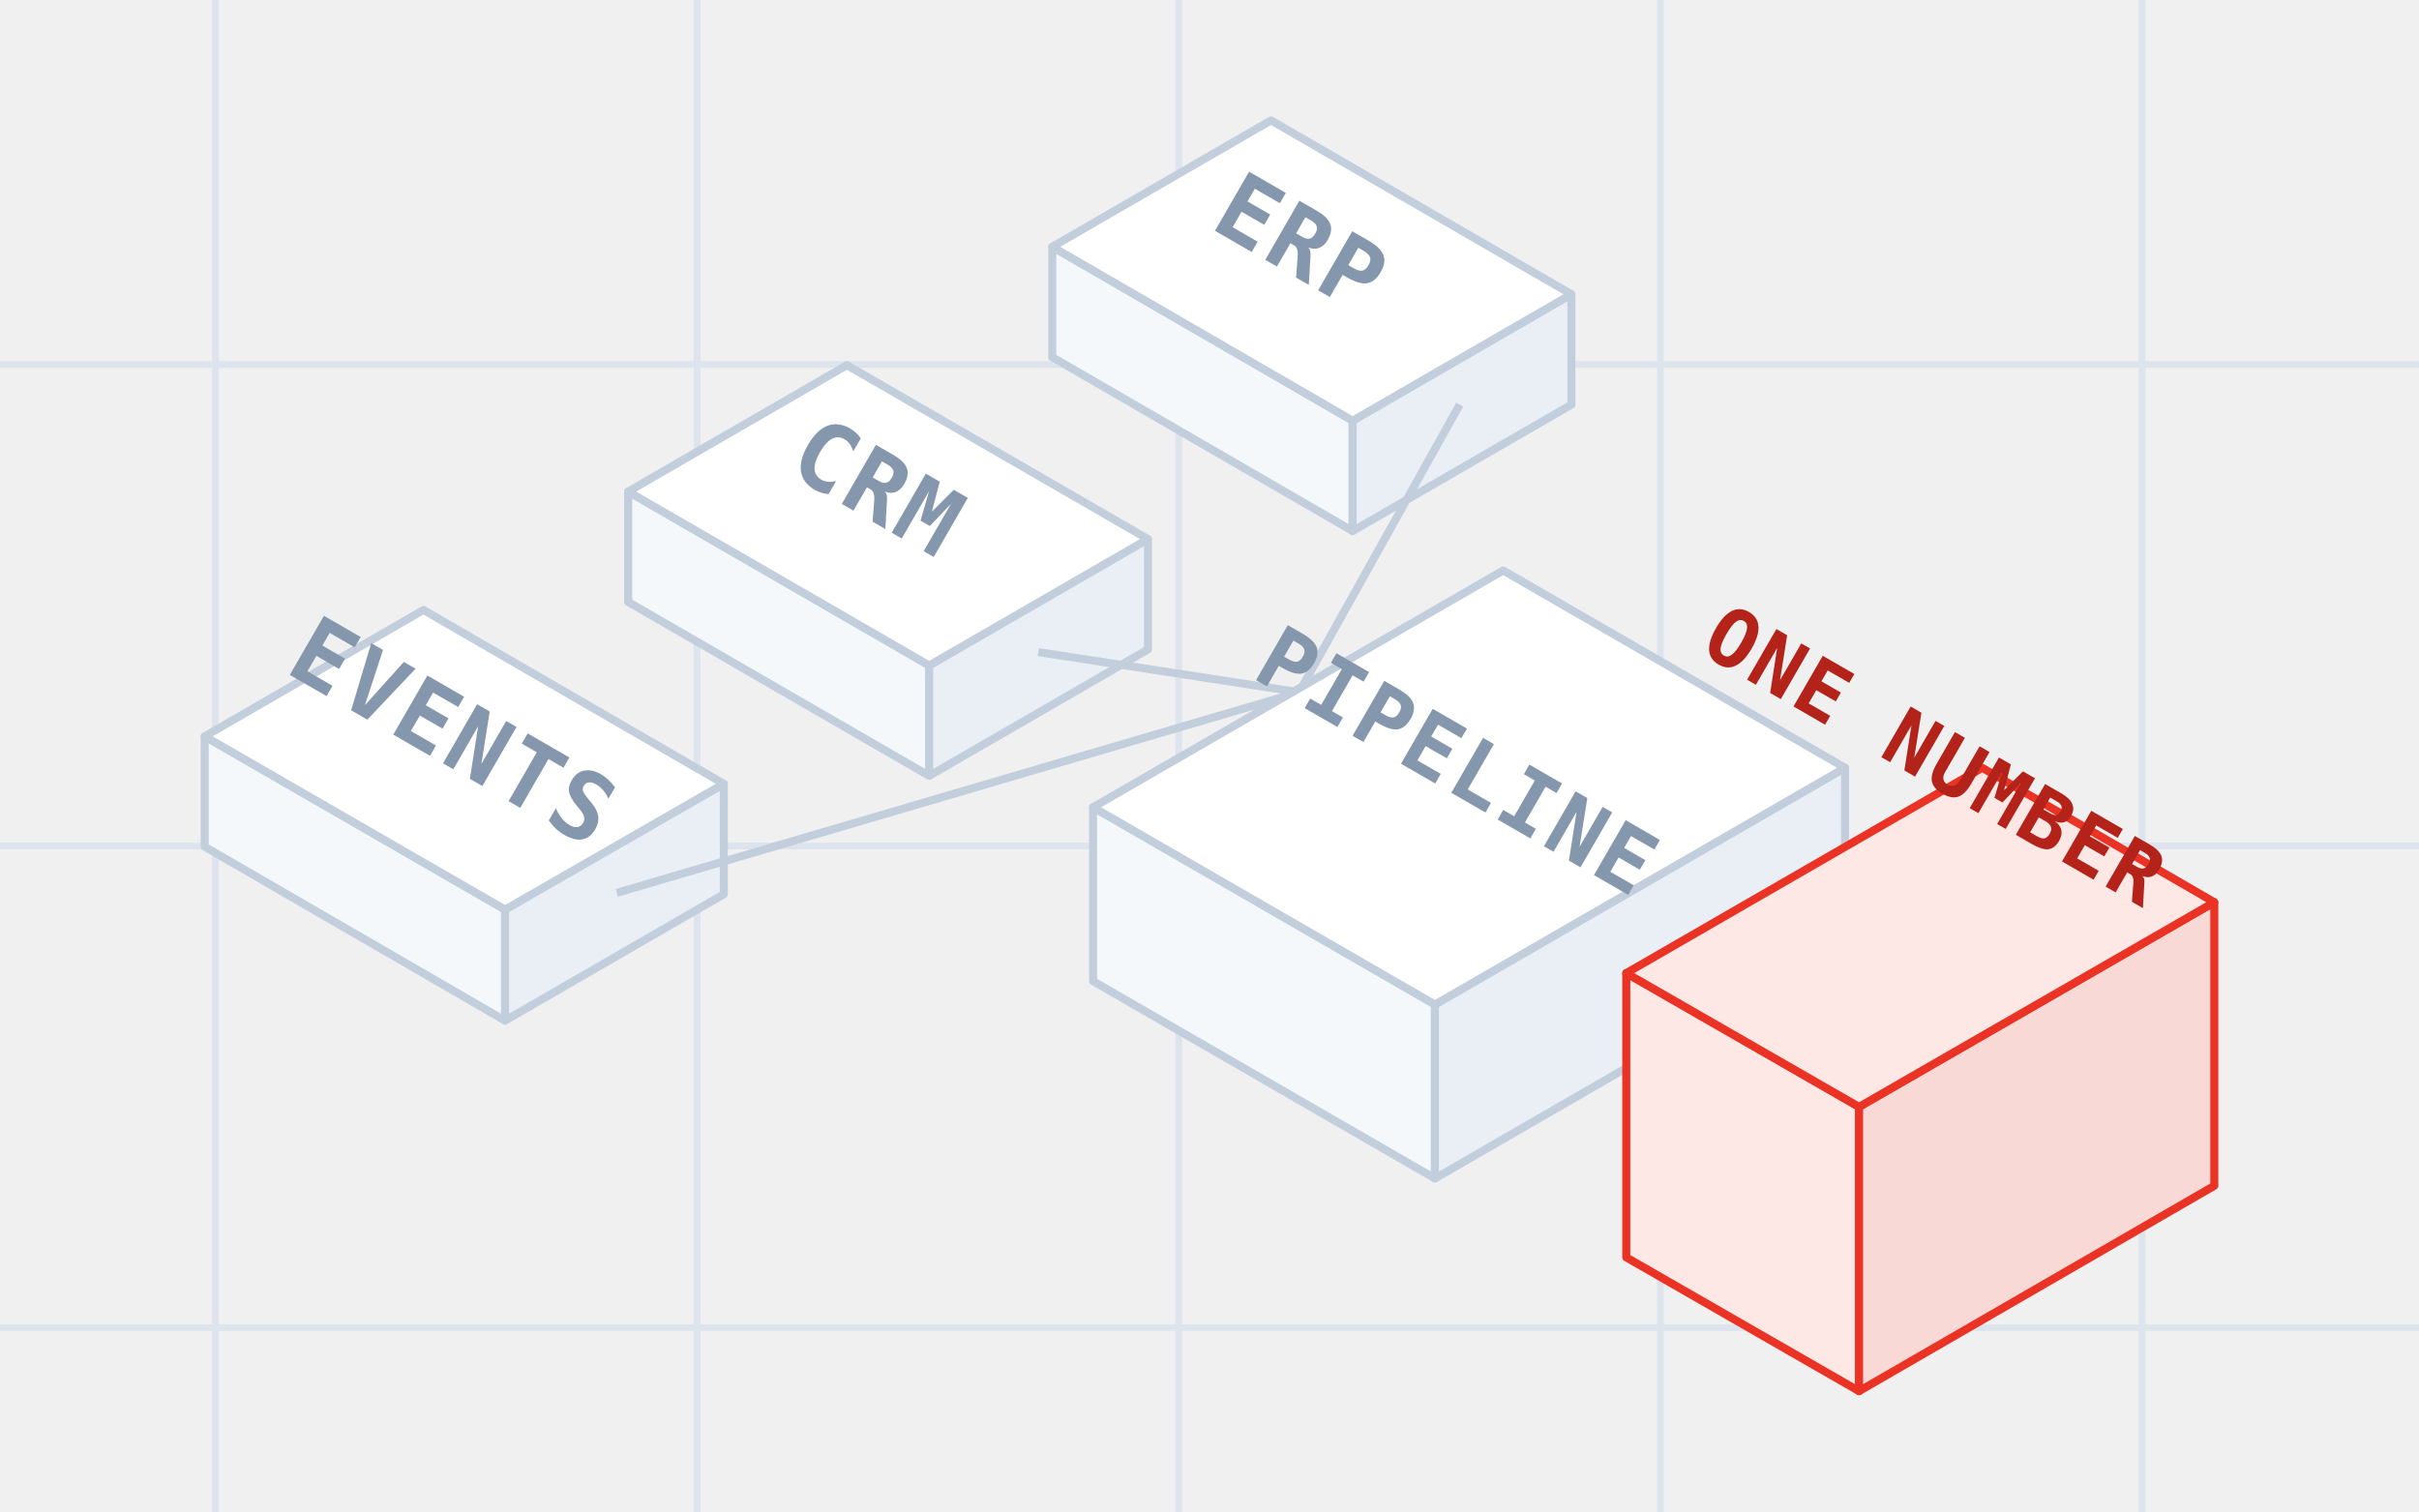
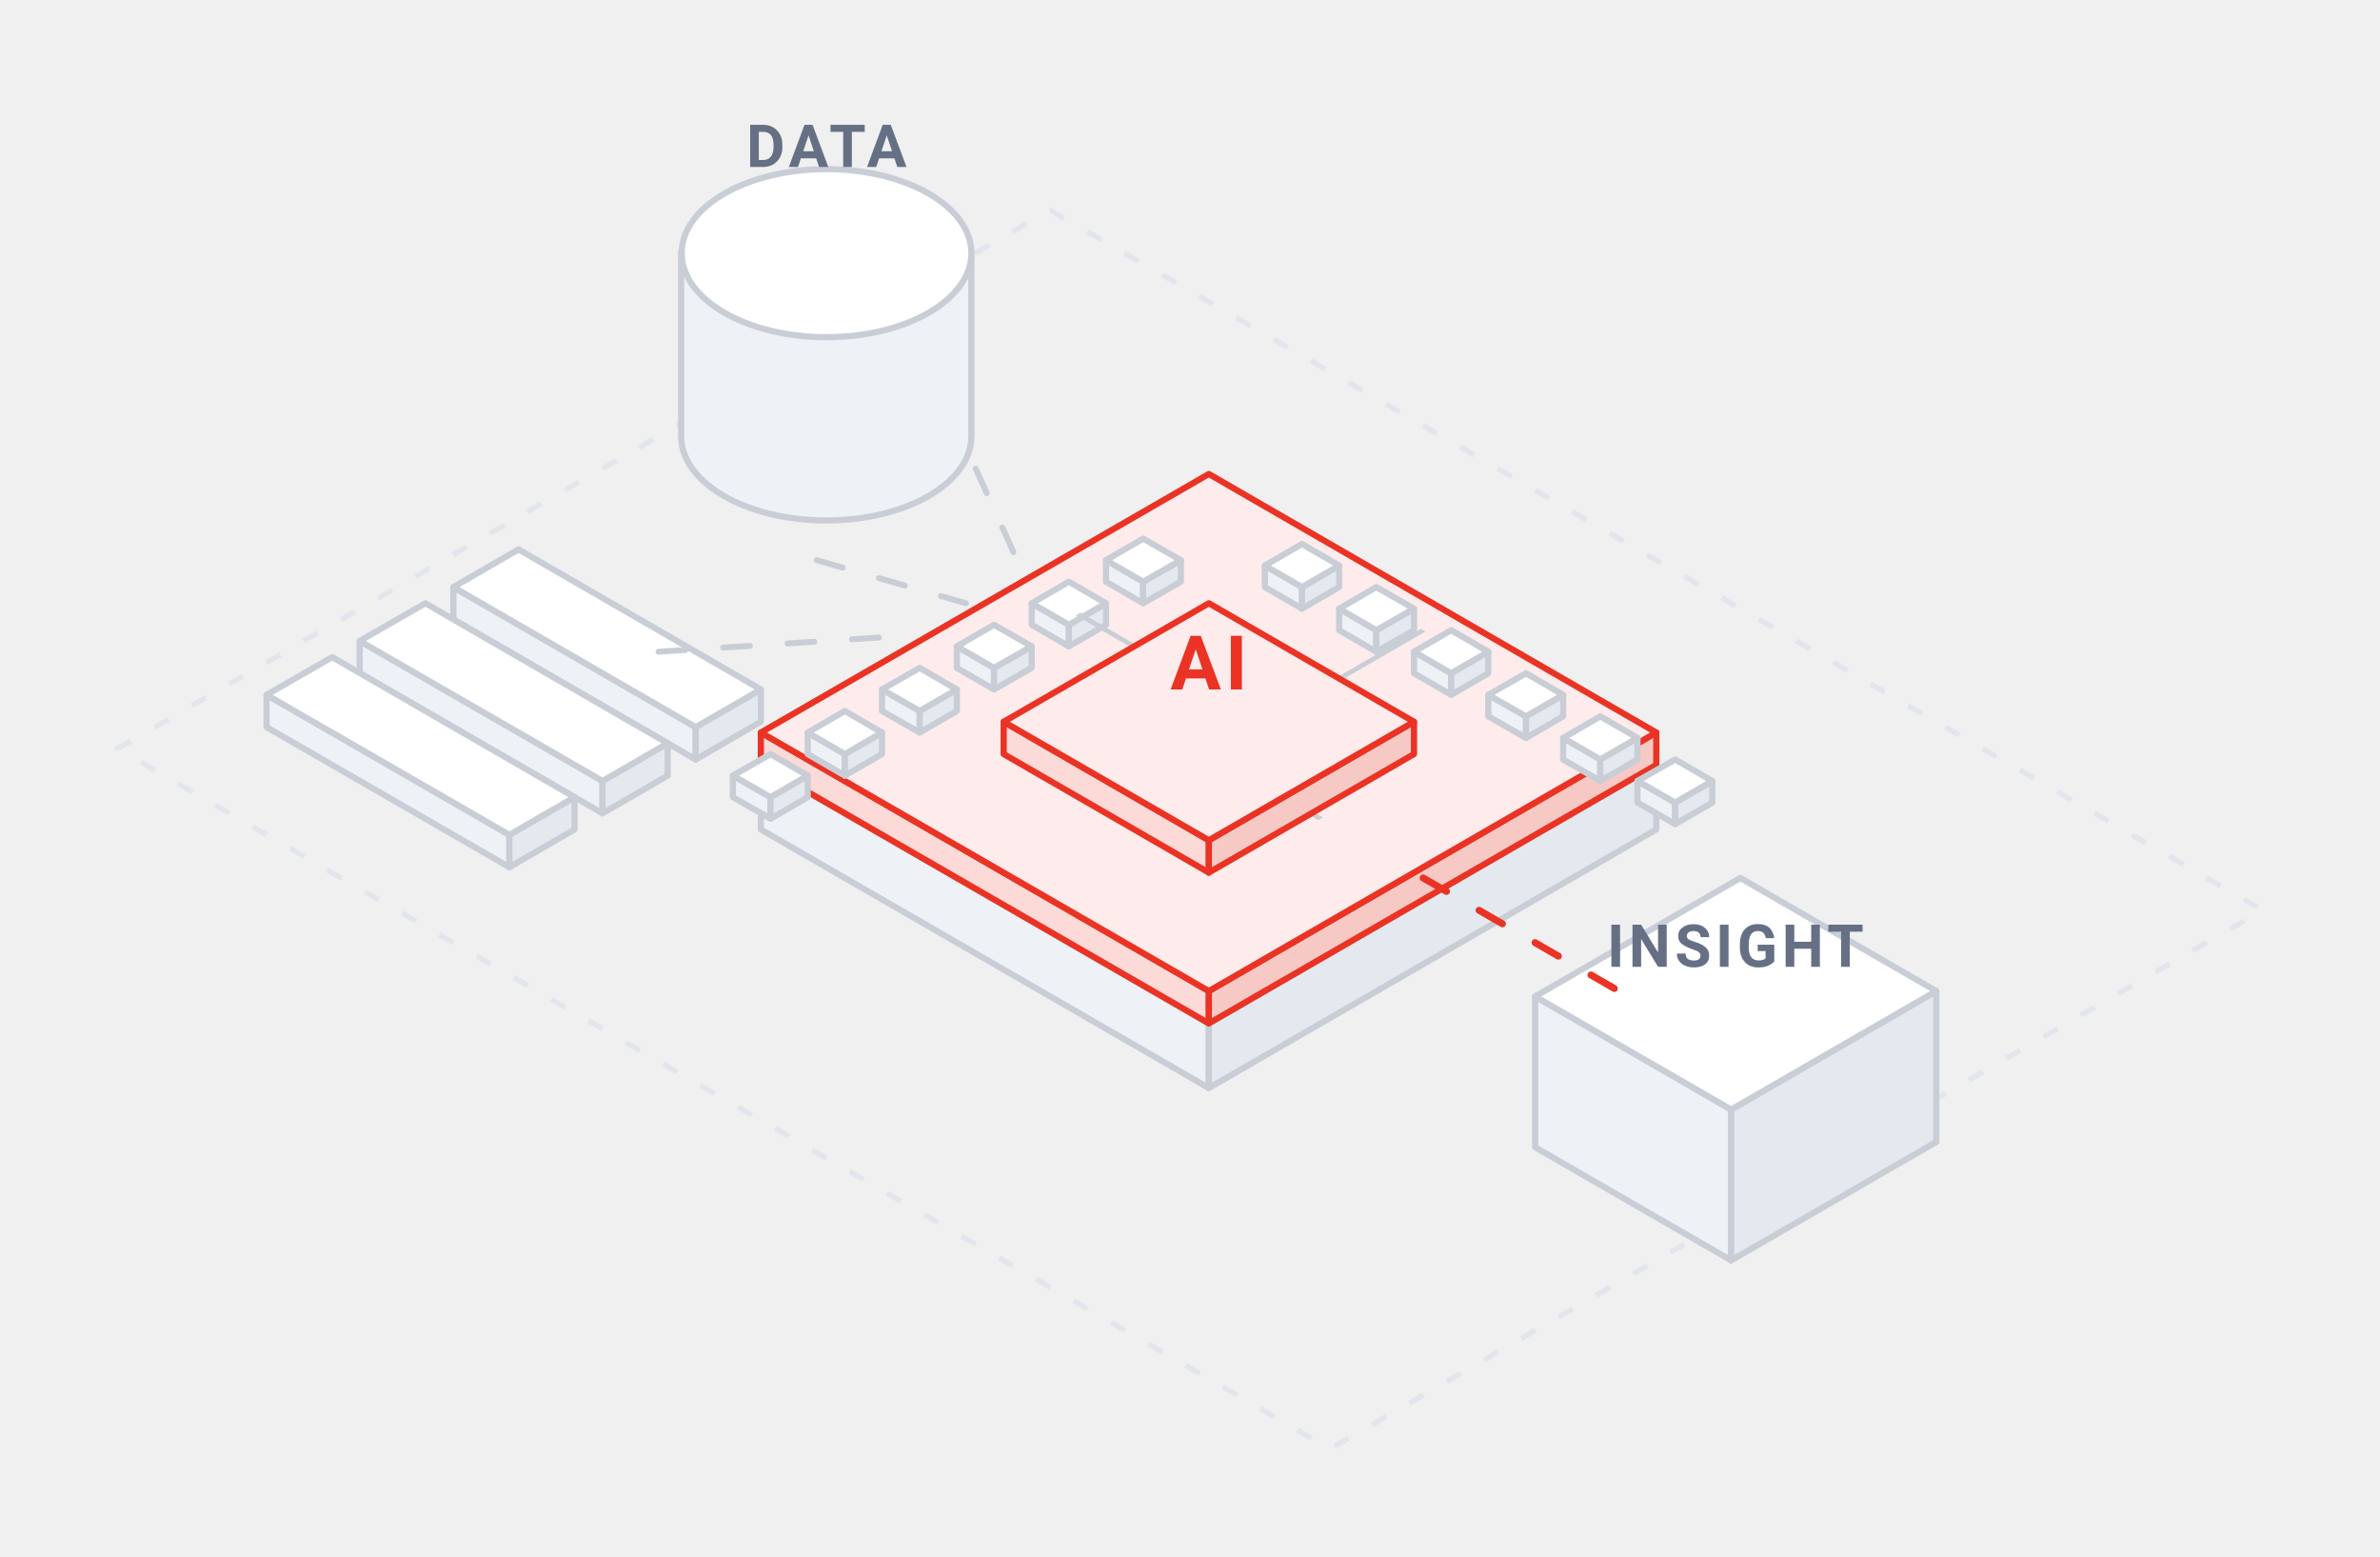
- <svg xmlns="http://www.w3.org/2000/svg" viewBox="39.8 17.5 361.6 226.0" width="480" height="300" fill="none" role="presentation">
+ <svg xmlns="http://www.w3.org/2000/svg" viewBox="39.0 16.0 442.0 289.0" width="520" height="340" fill="none" role="presentation">
  <style>
-     .fl-data { animation: fl-data 6s ease-in-out infinite; transform-origin: center; }
-     @keyframes fl-data { 0%,100% { transform: translateY(0) } 50% { transform: translateY(-5px) } }
-     .pulse-data { animation: pulse-data 3.2s ease-in-out infinite; transform-origin: center; }
-     @keyframes pulse-data { 0%,100% { opacity: .35 } 50% { opacity: 1 } }
-     .draw-data { stroke-dasharray: 220; animation: draw-data 5s ease-in-out infinite; }
-     @keyframes draw-data { 0% { stroke-dashoffset: 220 } 45%,100% { stroke-dashoffset: 0 } }
- 
+     .flow-data { stroke-dasharray: 5 7; animation: flow-data 3.4s linear infinite; }
+     @keyframes flow-data { to { stroke-dashoffset: -24 } }
+     .beat-data { animation: beat-data 3.6s ease-in-out infinite; }
+     @keyframes beat-data { 0%,100% { opacity: .32 } 50% { opacity: 1 } }
+     .rise-data { animation: rise-data 5s ease-in-out infinite; }
+     @keyframes rise-data { 0%,12% { opacity: 0; transform: translateY(9px) } 30%,88% { opacity: 1; transform: none } 100% { opacity: 0; transform: translateY(9px) } }
    @media (prefers-reduced-motion: reduce) {
-       .fl-data, .pulse-data, .draw-data { animation: none; }
-       .draw-data { stroke-dasharray: none; }
+       .flow-data, .beat-data, .rise-data { animation: none; }
+       .rise-data { opacity: 1; transform: none; }
+       .flow-data { stroke-dasharray: none; }
    }
  </style>
-   <path d="M0 0V300" stroke="#dde4ed" stroke-width="1" />
-   <path d="M72 0V300" stroke="#dde4ed" stroke-width="1" />
-   <path d="M144 0V300" stroke="#dde4ed" stroke-width="1" />
-   <path d="M216 0V300" stroke="#dde4ed" stroke-width="1" />
-   <path d="M288 0V300" stroke="#dde4ed" stroke-width="1" />
-   <path d="M360 0V300" stroke="#dde4ed" stroke-width="1" />
-   <path d="M432 0V300" stroke="#dde4ed" stroke-width="1" />
-   <path d="M0 0H480" stroke="#dde4ed" stroke-width="1" />
-   <path d="M0 72H480" stroke="#dde4ed" stroke-width="1" />
-   <path d="M0 144H480" stroke="#dde4ed" stroke-width="1" />
-   <path d="M0 216H480" stroke="#dde4ed" stroke-width="1" />
-   <path d="M0 288H480" stroke="#dde4ed" stroke-width="1" />
-   <polygon points="197.1,54.4 242.0,80.4 242.0,96.9 197.1,70.9" fill="#f5f8fb" stroke="#c3cedd" stroke-width="1.2" stroke-linejoin="round" />
-   <polygon points="274.7,61.5 242.0,80.4 242.0,96.9 274.7,78.0" fill="#eaeff6" stroke="#c3cedd" stroke-width="1.2" stroke-linejoin="round" />
-   <polygon points="229.8,35.5 274.7,61.5 242.0,80.4 197.1,54.4" fill="#ffffff" stroke="#c3cedd" stroke-width="1.2" stroke-linejoin="round" />
-   <g transform="translate(231.8,58.0) rotate(30)">
-     <text x="0" y="0" font-family="ui-monospace,SFMono-Regular,Menlo,monospace" font-size="14" font-weight="600" fill="#8497ad" text-anchor="middle" letter-spacing="0.5">ERP</text>
+   <polygon points="234.0,55.0 459.2,185.0 286.0,285.0 60.8,155.0" fill="none" stroke="#e2e6ec" stroke-width="1" stroke-linejoin="round" stroke-dasharray="3 5" />
+   <g>
+     <path d="M165.5 63.0V97.0A26.9 15.6 0 0 0 219.4 97.0V63.0Z" fill="#eef1f5" stroke="#c9ced6" stroke-width="1.15" />
+     <ellipse cx="192.5" cy="63.0" rx="26.9" ry="15.6" fill="#ffffff" stroke="#c9ced6" stroke-width="1.15" />
  </g>
-   <path class="draw-data" d="M258 78L234 121" stroke="#c3cedd" stroke-width="1.2" style="animation-delay:0.0s" />
-   <polygon points="133.7,91.0 178.7,117.0 178.7,133.5 133.7,107.5" fill="#f5f8fb" stroke="#c3cedd" stroke-width="1.2" stroke-linejoin="round" />
-   <polygon points="211.4,98.1 178.7,117.0 178.7,133.5 211.4,114.6" fill="#eaeff6" stroke="#c3cedd" stroke-width="1.2" stroke-linejoin="round" />
-   <polygon points="166.4,72.1 211.4,98.1 178.7,117.0 133.7,91.0" fill="#ffffff" stroke="#c3cedd" stroke-width="1.2" stroke-linejoin="round" />
-   <g transform="translate(168.5,94.5) rotate(30)">
-     <text x="0" y="0" font-family="ui-monospace,SFMono-Regular,Menlo,monospace" font-size="14" font-weight="600" fill="#8497ad" text-anchor="middle" letter-spacing="0.5">CRM</text>
+   <g>
+     <polygon points="180.3,158.0 263.5,206.0 263.5,218.0 180.3,170.0" fill="#eef1f5" stroke="#c9ced6" stroke-width="1.15" stroke-linejoin="round" />
+     <polygon points="346.6,158.0 263.5,206.0 263.5,218.0 346.6,170.0" fill="#e4e9f0" stroke="#c9ced6" stroke-width="1.15" stroke-linejoin="round" />
+     <polygon points="263.5,110.0 346.6,158.0 263.5,206.0 180.3,158.0" fill="#ffffff" stroke="#c9ced6" stroke-width="1.15" stroke-linejoin="round" />
  </g>
-   <path class="draw-data" d="M195 115L234 121" stroke="#c3cedd" stroke-width="1.2" style="animation-delay:0.3s" />
-   <polygon points="70.4,127.6 115.3,153.5 115.3,170.1 70.4,144.1" fill="#f5f8fb" stroke="#c3cedd" stroke-width="1.2" stroke-linejoin="round" />
-   <polygon points="148.0,134.7 115.3,153.5 115.3,170.1 148.0,151.2" fill="#eaeff6" stroke="#c3cedd" stroke-width="1.2" stroke-linejoin="round" />
-   <polygon points="103.1,108.7 148.0,134.7 115.3,153.5 70.4,127.6" fill="#ffffff" stroke="#c3cedd" stroke-width="1.2" stroke-linejoin="round" />
-   <g transform="translate(105.1,131.1) rotate(30)">
-     <text x="0" y="0" font-family="ui-monospace,SFMono-Regular,Menlo,monospace" font-size="14" font-weight="600" fill="#8497ad" text-anchor="middle" letter-spacing="0.5">EVENTS</text>
+   <g>
+     <polygon points="180.3,152.0 263.5,200.0 263.5,206.0 180.3,158.0" fill="#fbdad7" stroke="#ea3324" stroke-width="1.15" stroke-linejoin="round" />
+     <polygon points="346.6,152.0 263.5,200.0 263.5,206.0 346.6,158.0" fill="#f7c9c5" stroke="#ea3324" stroke-width="1.15" stroke-linejoin="round" />
+     <polygon points="263.5,104.0 346.6,152.0 263.5,200.0 180.3,152.0" fill="#fdeceb" stroke="#ea3324" stroke-width="1.15" stroke-linejoin="round" />
  </g>
-   <path class="draw-data" d="M132 151L234 121" stroke="#c3cedd" stroke-width="1.2" style="animation-delay:0.6s" />
-   <polygon points="203.2,138.2 254.3,167.7 254.3,193.7 203.2,164.2" fill="#f5f8fb" stroke="#c3cedd" stroke-width="1.2" stroke-linejoin="round" />
-   <polygon points="315.6,132.3 254.3,167.7 254.3,193.7 315.6,158.3" fill="#eaeff6" stroke="#c3cedd" stroke-width="1.2" stroke-linejoin="round" />
-   <polygon points="264.5,102.8 315.6,132.3 254.3,167.7 203.2,138.2" fill="#ffffff" stroke="#c3cedd" stroke-width="1.2" stroke-linejoin="round" />
-   <g transform="translate(255.3,135.2) rotate(30)">
-     <text x="0" y="0" font-family="ui-monospace,SFMono-Regular,Menlo,monospace" font-size="13" font-weight="600" fill="#8497ad" text-anchor="middle" letter-spacing="0.5">PIPELINE</text>
+   <g>
+     <polygon points="244.4,120.0 251.3,124.0 251.3,128.0 244.4,124.0" fill="#eef1f5" stroke="#c9ced6" stroke-width="1.15" stroke-linejoin="round" />
+     <polygon points="258.3,120.0 251.3,124.0 251.3,128.0 258.3,124.0" fill="#e4e9f0" stroke="#c9ced6" stroke-width="1.15" stroke-linejoin="round" />
+     <polygon points="251.3,116.0 258.3,120.0 251.3,124.0 244.4,120.0" fill="#ffffff" stroke="#c9ced6" stroke-width="1.15" stroke-linejoin="round" />
  </g>
-   <path d="M285 162L309 164" stroke="#ea3324" stroke-width="1.5" />
-   <polygon points="282.9,163.0 317.7,183.0 317.7,225.5 282.9,205.5" fill="#fde8e6" stroke="#ea3324" stroke-width="1.2" stroke-linejoin="round" />
-   <polygon points="370.8,152.4 317.7,183.0 317.7,225.5 370.8,194.8" fill="#f9d9d5" stroke="#ea3324" stroke-width="1.2" stroke-linejoin="round" />
-   <polygon points="336.1,132.3 370.8,152.4 317.7,183.0 282.9,163.0" fill="#fde8e6" stroke="#ea3324" stroke-width="1.2" stroke-linejoin="round" />
-   <g transform="translate(326.9,134.1) rotate(30)">
-     <text x="0" y="0" font-family="ui-monospace,SFMono-Regular,Menlo,monospace" font-size="12" font-weight="600" fill="#b3231a" text-anchor="middle" letter-spacing="0.5">ONE NUMBER</text>
+   <g>
+     <polygon points="123.2,125.0 168.2,151.0 168.2,157.0 123.2,131.0" fill="#eef1f5" stroke="#c9ced6" stroke-width="1.15" stroke-linejoin="round" />
+     <polygon points="180.3,144.0 168.2,151.0 168.2,157.0 180.3,150.0" fill="#e4e9f0" stroke="#c9ced6" stroke-width="1.15" stroke-linejoin="round" />
+     <polygon points="135.3,118.0 180.3,144.0 168.2,151.0 123.2,125.0" fill="#ffffff" stroke="#c9ced6" stroke-width="1.15" stroke-linejoin="round" />
  </g>
+   <g>
+     <polygon points="273.9,121.0 280.8,125.0 280.8,129.0 273.9,125.0" fill="#eef1f5" stroke="#c9ced6" stroke-width="1.15" stroke-linejoin="round" />
+     <polygon points="287.7,121.0 280.8,125.0 280.8,129.0 287.7,125.0" fill="#e4e9f0" stroke="#c9ced6" stroke-width="1.15" stroke-linejoin="round" />
+     <polygon points="280.8,117.0 287.7,121.0 280.8,125.0 273.9,121.0" fill="#ffffff" stroke="#c9ced6" stroke-width="1.15" stroke-linejoin="round" />
+   </g>
+   <g>
+     <polygon points="230.6,128.0 237.5,132.0 237.5,136.0 230.6,132.0" fill="#eef1f5" stroke="#c9ced6" stroke-width="1.15" stroke-linejoin="round" />
+     <polygon points="244.4,128.0 237.5,132.0 237.5,136.0 244.4,132.0" fill="#e4e9f0" stroke="#c9ced6" stroke-width="1.15" stroke-linejoin="round" />
+     <polygon points="237.5,124.0 244.4,128.0 237.5,132.0 230.6,128.0" fill="#ffffff" stroke="#c9ced6" stroke-width="1.15" stroke-linejoin="round" />
+   </g>
+   <g>
+     <polygon points="287.7,129.0 294.6,133.0 294.6,137.0 287.7,133.0" fill="#eef1f5" stroke="#c9ced6" stroke-width="1.15" stroke-linejoin="round" />
+     <polygon points="301.6,129.0 294.6,133.0 294.6,137.0 301.6,133.0" fill="#e4e9f0" stroke="#c9ced6" stroke-width="1.15" stroke-linejoin="round" />
+     <polygon points="294.6,125.0 301.6,129.0 294.6,133.0 287.7,129.0" fill="#ffffff" stroke="#c9ced6" stroke-width="1.15" stroke-linejoin="round" />
+   </g>
+   <g>
+     <polygon points="105.8,135.0 150.9,161.0 150.9,167.0 105.8,141.0" fill="#eef1f5" stroke="#c9ced6" stroke-width="1.15" stroke-linejoin="round" />
+     <polygon points="163.0,154.0 150.9,161.0 150.9,167.0 163.0,160.0" fill="#e4e9f0" stroke="#c9ced6" stroke-width="1.15" stroke-linejoin="round" />
+     <polygon points="118.0,128.0 163.0,154.0 150.9,161.0 105.8,135.0" fill="#ffffff" stroke="#c9ced6" stroke-width="1.15" stroke-linejoin="round" />
+   </g>
+   <g>
+     <polygon points="216.7,136.0 223.6,140.0 223.6,144.0 216.7,140.0" fill="#eef1f5" stroke="#c9ced6" stroke-width="1.15" stroke-linejoin="round" />
+     <polygon points="230.6,136.0 223.6,140.0 223.6,144.0 230.6,140.0" fill="#e4e9f0" stroke="#c9ced6" stroke-width="1.15" stroke-linejoin="round" />
+     <polygon points="223.6,132.0 230.6,136.0 223.6,140.0 216.7,136.0" fill="#ffffff" stroke="#c9ced6" stroke-width="1.15" stroke-linejoin="round" />
+   </g>
+   <g>
+     <polygon points="301.6,137.0 308.5,141.0 308.5,145.0 301.6,141.0" fill="#eef1f5" stroke="#c9ced6" stroke-width="1.15" stroke-linejoin="round" />
+     <polygon points="315.4,137.0 308.5,141.0 308.5,145.0 315.4,141.0" fill="#e4e9f0" stroke="#c9ced6" stroke-width="1.15" stroke-linejoin="round" />
+     <polygon points="308.5,133.0 315.4,137.0 308.5,141.0 301.6,137.0" fill="#ffffff" stroke="#c9ced6" stroke-width="1.15" stroke-linejoin="round" />
+   </g>
+   <g>
+     <polygon points="88.5,145.0 133.6,171.0 133.6,177.0 88.5,151.0" fill="#eef1f5" stroke="#c9ced6" stroke-width="1.15" stroke-linejoin="round" />
+     <polygon points="145.7,164.0 133.6,171.0 133.6,177.0 145.7,170.0" fill="#e4e9f0" stroke="#c9ced6" stroke-width="1.15" stroke-linejoin="round" />
+     <polygon points="100.7,138.0 145.7,164.0 133.6,171.0 88.5,145.0" fill="#ffffff" stroke="#c9ced6" stroke-width="1.15" stroke-linejoin="round" />
+   </g>
+   <g>
+     <polygon points="202.8,144.0 209.8,148.0 209.8,152.0 202.8,148.0" fill="#eef1f5" stroke="#c9ced6" stroke-width="1.15" stroke-linejoin="round" />
+     <polygon points="216.7,144.0 209.8,148.0 209.8,152.0 216.7,148.0" fill="#e4e9f0" stroke="#c9ced6" stroke-width="1.15" stroke-linejoin="round" />
+     <polygon points="209.8,140.0 216.7,144.0 209.8,148.0 202.8,144.0" fill="#ffffff" stroke="#c9ced6" stroke-width="1.15" stroke-linejoin="round" />
+   </g>
+   <g>
+     <polygon points="315.4,145.0 322.4,149.0 322.4,153.0 315.4,149.0" fill="#eef1f5" stroke="#c9ced6" stroke-width="1.15" stroke-linejoin="round" />
+     <polygon points="329.3,145.0 322.4,149.0 322.4,153.0 329.3,149.0" fill="#e4e9f0" stroke="#c9ced6" stroke-width="1.15" stroke-linejoin="round" />
+     <polygon points="322.4,141.0 329.3,145.0 322.4,149.0 315.4,145.0" fill="#ffffff" stroke="#c9ced6" stroke-width="1.15" stroke-linejoin="round" />
+   </g>
+   <g>
+     <polygon points="189.0,152.0 195.9,156.0 195.9,160.0 189.0,156.0" fill="#eef1f5" stroke="#c9ced6" stroke-width="1.15" stroke-linejoin="round" />
+     <polygon points="202.8,152.0 195.9,156.0 195.9,160.0 202.8,156.0" fill="#e4e9f0" stroke="#c9ced6" stroke-width="1.15" stroke-linejoin="round" />
+     <polygon points="195.9,148.0 202.8,152.0 195.9,156.0 189.0,152.0" fill="#ffffff" stroke="#c9ced6" stroke-width="1.15" stroke-linejoin="round" />
+   </g>
+   <g>
+     <polygon points="329.3,153.0 336.2,157.0 336.2,161.0 329.3,157.0" fill="#eef1f5" stroke="#c9ced6" stroke-width="1.15" stroke-linejoin="round" />
+     <polygon points="343.1,153.0 336.2,157.0 336.2,161.0 343.1,157.0" fill="#e4e9f0" stroke="#c9ced6" stroke-width="1.15" stroke-linejoin="round" />
+     <polygon points="336.2,149.0 343.1,153.0 336.2,157.0 329.3,153.0" fill="#ffffff" stroke="#c9ced6" stroke-width="1.15" stroke-linejoin="round" />
+   </g>
+   <g>
+     <polygon points="175.1,160.0 182.1,164.0 182.1,168.0 175.1,164.0" fill="#eef1f5" stroke="#c9ced6" stroke-width="1.15" stroke-linejoin="round" />
+     <polygon points="189.0,160.0 182.1,164.0 182.1,168.0 189.0,164.0" fill="#e4e9f0" stroke="#c9ced6" stroke-width="1.15" stroke-linejoin="round" />
+     <polygon points="182.1,156.0 189.0,160.0 182.1,164.0 175.1,160.0" fill="#ffffff" stroke="#c9ced6" stroke-width="1.15" stroke-linejoin="round" />
+   </g>
+   <g>
+     <polygon points="343.1,161.0 350.1,165.0 350.1,169.0 343.1,165.0" fill="#eef1f5" stroke="#c9ced6" stroke-width="1.15" stroke-linejoin="round" />
+     <polygon points="357.0,161.0 350.1,165.0 350.1,169.0 357.0,165.0" fill="#e4e9f0" stroke="#c9ced6" stroke-width="1.15" stroke-linejoin="round" />
+     <polygon points="350.1,157.0 357.0,161.0 350.1,165.0 343.1,161.0" fill="#ffffff" stroke="#c9ced6" stroke-width="1.15" stroke-linejoin="round" />
+   </g>
+   <g>
+     <polygon points="324.1,201.0 360.5,222.0 360.5,250.0 324.1,229.0" fill="#eef1f5" stroke="#c9ced6" stroke-width="1.15" stroke-linejoin="round" />
+     <polygon points="398.6,200.0 360.5,222.0 360.5,250.0 398.6,228.0" fill="#e4e9f0" stroke="#c9ced6" stroke-width="1.15" stroke-linejoin="round" />
+     <polygon points="362.2,179.0 398.6,200.0 360.5,222.0 324.1,201.0" fill="#ffffff" stroke="#c9ced6" stroke-width="1.15" stroke-linejoin="round" />
+   </g>
+   <path transform="matrix(0.866,0.5,-0.866,0.5,260.00,152.00)" d="M-22 -26H6V2H30M-22 6H2M6 -26V-44M-34 -10H-22" fill="none" stroke="#c9ced6" stroke-width="1.00" stroke-linejoin="round" />
+   <g class="beat-data">
+     <polygon points="225.4,150.0 263.5,172.0 263.5,178.0 225.4,156.0" fill="#fbdad7" stroke="#ea3324" stroke-width="1.15" stroke-linejoin="round" />
+     <polygon points="301.6,150.0 263.5,172.0 263.5,178.0 301.6,156.0" fill="#f7c9c5" stroke="#ea3324" stroke-width="1.15" stroke-linejoin="round" />
+     <polygon points="263.5,128.0 301.6,150.0 263.5,172.0 225.4,150.0" fill="#fdeceb" stroke="#ea3324" stroke-width="1.15" stroke-linejoin="round" />
+   </g>
+   <path class="flow-data" d="M220.2 103.0L228.8 122.0" stroke="#c9ced6" stroke-width="1.1" stroke-linecap="round" />
+   <path class="flow-data" d="M190.7 120.0L218.4 128.0" stroke="#c9ced6" stroke-width="1.1" stroke-linecap="round" />
+   <path class="flow-data" d="M161.3 137.0L208.0 134.0" stroke="#c9ced6" stroke-width="1.1" stroke-linecap="round" />
+   <path class="flow-data" d="M303.3 179.0L343.1 202.0" stroke="#ea3324" stroke-width="1.3" stroke-linecap="round" />
+   <text x="192.5" y="47.0" font-family="ui-sans-serif,system-ui,-apple-system,Segoe UI,Roboto,sans-serif" font-size="11" font-weight="600" fill="#667085" text-anchor="middle" letter-spacing="0.8">DATA</text>
+   <text x="263.5" y="144.0" font-family="ui-sans-serif,system-ui,-apple-system,Segoe UI,Roboto,sans-serif" font-size="14" font-weight="600" fill="#ea3324" text-anchor="middle" letter-spacing="0.8">AI</text>
+   <text x="361.3" y="195.5" font-family="ui-sans-serif,system-ui,-apple-system,Segoe UI,Roboto,sans-serif" font-size="11" font-weight="600" fill="#667085" text-anchor="middle" letter-spacing="0.8">INSIGHT</text>
</svg>
